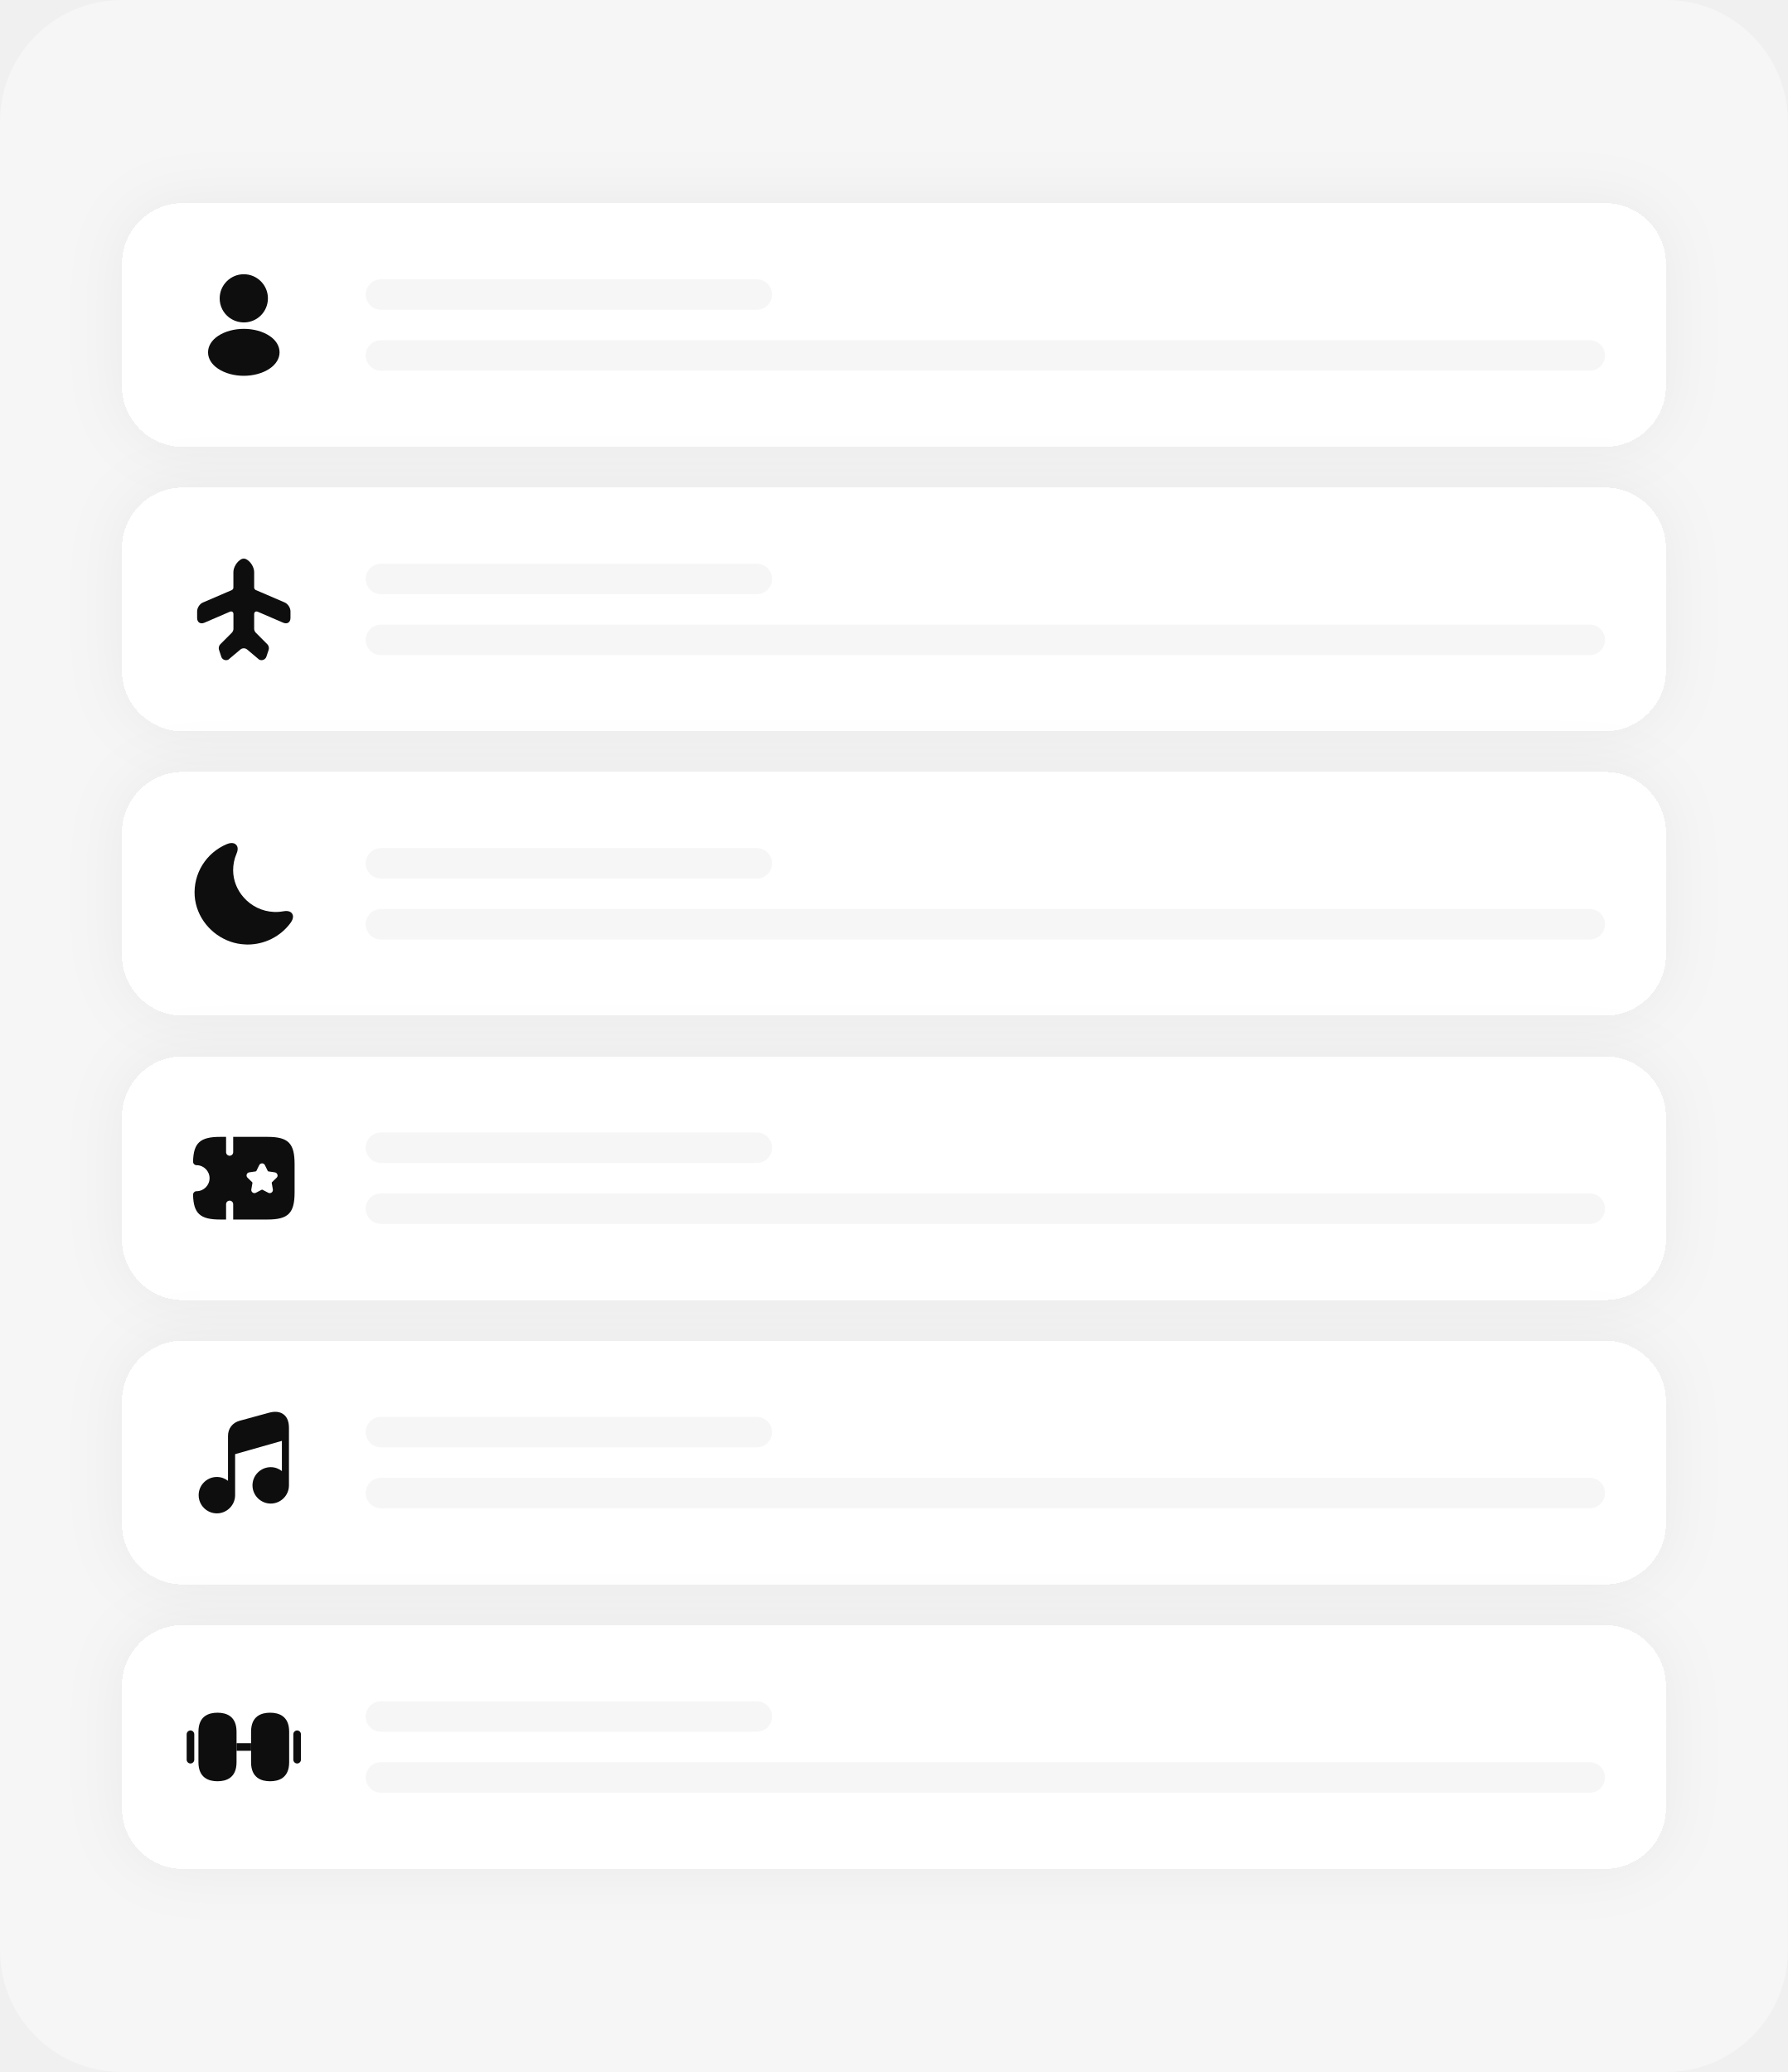
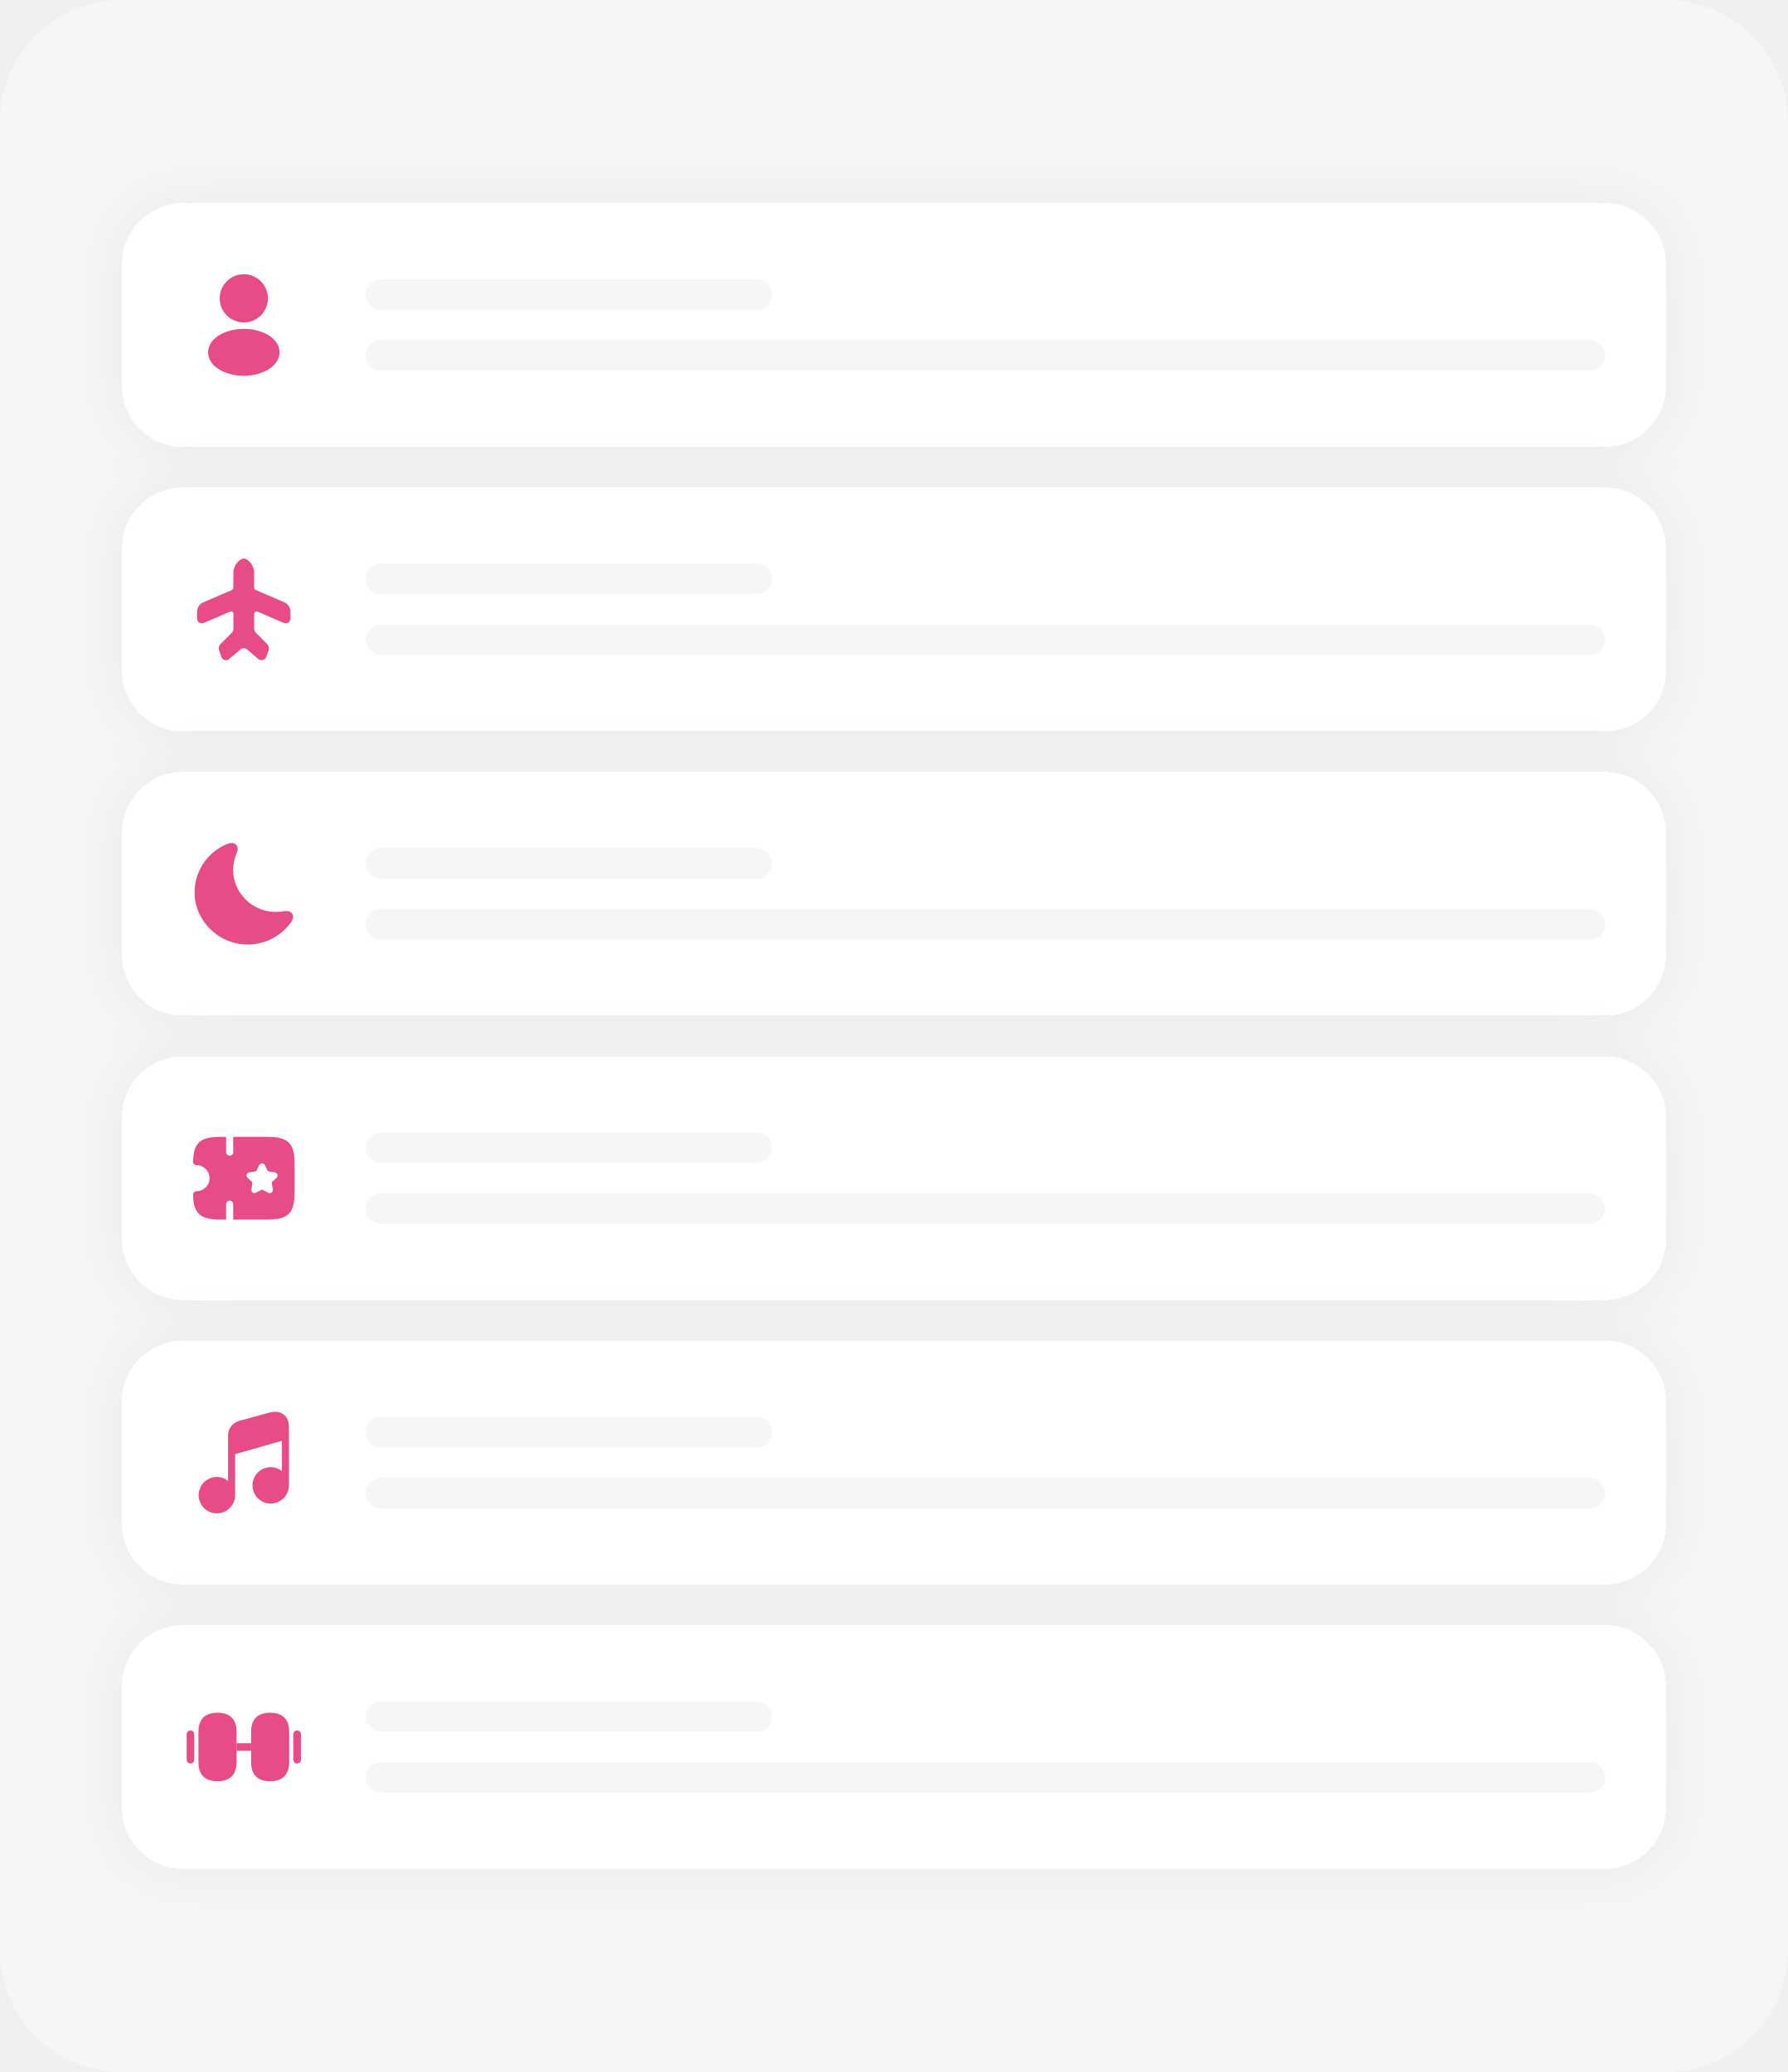
<svg xmlns="http://www.w3.org/2000/svg" width="352" height="408" viewBox="0 0 352 408" fill="none">
  <rect width="352" height="408" rx="24" fill="#F6F6F6" />
-   <g filter="url(#filter0_d_235_575)">
+   <g filter="url(#filter0_d_652_5314)">
    <rect x="24" y="40" width="304" height="48" rx="12" fill="white" shape-rendering="crispEdges" />
-     <path d="M48 54C45.38 54 43.25 56.13 43.25 58.75C43.25 61.32 45.26 63.4 47.88 63.49C47.96 63.48 48.04 63.48 48.1 63.49C48.12 63.49 48.13 63.49 48.15 63.49C48.16 63.49 48.16 63.49 48.17 63.49C50.73 63.4 52.74 61.32 52.75 58.75C52.75 56.13 50.62 54 48 54Z" fill="#0E0E0E" />
-     <path d="M53.08 66.15C50.29 64.29 45.74 64.29 42.93 66.15C41.66 67 40.96 68.15 40.96 69.38C40.96 70.61 41.66 71.75 42.92 72.59C44.32 73.53 46.16 74 48 74C49.84 74 51.68 73.53 53.08 72.59C54.34 71.74 55.04 70.6 55.04 69.36C55.03 68.13 54.34 66.99 53.08 66.15Z" fill="#0E0E0E" />
+     <path d="M48 54C45.38 54 43.25 56.13 43.25 58.75C43.25 61.32 45.26 63.4 47.88 63.49C47.96 63.48 48.04 63.48 48.1 63.49C48.12 63.49 48.13 63.49 48.15 63.49C48.16 63.49 48.16 63.49 48.17 63.49C50.73 63.4 52.74 61.32 52.75 58.75C52.75 56.13 50.62 54 48 54Z" fill="#E84C88" />
+     <path d="M53.08 66.15C50.29 64.29 45.74 64.29 42.93 66.15C41.66 67 40.96 68.15 40.96 69.38C40.96 70.61 41.66 71.75 42.92 72.59C44.32 73.53 46.16 74 48 74C49.84 74 51.68 73.53 53.08 72.59C54.34 71.74 55.04 70.6 55.04 69.36C55.03 68.13 54.34 66.99 53.08 66.15Z" fill="#E84C88" />
    <rect x="72" y="55" width="80" height="6" rx="3" fill="#F6F6F6" />
    <rect x="72" y="67" width="244" height="6" rx="3" fill="#F6F6F6" />
  </g>
-   <g filter="url(#filter1_d_235_575)">
+   <g filter="url(#filter1_d_652_5314)">
    <rect x="24" y="96" width="304" height="48" rx="12" fill="white" shape-rendering="crispEdges" />
-     <path d="M56.05 118.63L51.38 116.62L50.34 116.18C50.18 116.1 50.04 115.89 50.04 115.71V112.65C50.04 111.69 49.33 110.55 48.47 110.11C48.17 109.96 47.81 109.96 47.51 110.11C46.66 110.55 45.95 111.7 45.95 112.66V115.72C45.95 115.9 45.81 116.11 45.65 116.19L39.95 118.64C39.32 118.9 38.81 119.69 38.81 120.37V121.69C38.81 122.54 39.45 122.96 40.24 122.62L45.25 120.46C45.64 120.29 45.96 120.5 45.96 120.93V122.04V123.84C45.96 124.07 45.83 124.4 45.67 124.56L43.35 126.89C43.11 127.13 43 127.6 43.11 127.94L43.56 129.3C43.74 129.89 44.41 130.17 44.96 129.89L47.34 127.89C47.7 127.58 48.29 127.58 48.65 127.89L51.03 129.89C51.58 130.16 52.25 129.89 52.45 129.3L52.9 127.94C53.01 127.61 52.9 127.13 52.66 126.89L50.34 124.56C50.17 124.4 50.04 124.07 50.04 123.84V120.93C50.04 120.5 50.35 120.3 50.75 120.46L55.76 122.62C56.55 122.96 57.19 122.54 57.19 121.69V120.37C57.19 119.69 56.68 118.9 56.05 118.63Z" fill="#0E0E0E" />
+     <path d="M56.05 118.63L51.38 116.62L50.34 116.18C50.18 116.1 50.04 115.89 50.04 115.71V112.65C50.04 111.69 49.33 110.55 48.47 110.11C48.17 109.96 47.81 109.96 47.51 110.11C46.66 110.55 45.95 111.7 45.95 112.66V115.72C45.95 115.9 45.81 116.11 45.65 116.19L39.95 118.64C39.32 118.9 38.81 119.69 38.81 120.37V121.69C38.81 122.54 39.45 122.96 40.24 122.62L45.25 120.46C45.64 120.29 45.96 120.5 45.96 120.93V122.04V123.84C45.96 124.07 45.83 124.4 45.67 124.56L43.35 126.89C43.11 127.13 43 127.6 43.11 127.94L43.56 129.3C43.74 129.89 44.41 130.17 44.96 129.89L47.34 127.89C47.7 127.58 48.29 127.58 48.65 127.89L51.03 129.89C51.58 130.16 52.25 129.89 52.45 129.3L52.9 127.94C53.01 127.61 52.9 127.13 52.66 126.89L50.34 124.56C50.17 124.4 50.04 124.07 50.04 123.84V120.93C50.04 120.5 50.35 120.3 50.75 120.46L55.76 122.62C56.55 122.96 57.19 122.54 57.19 121.69V120.37C57.19 119.69 56.68 118.9 56.05 118.63Z" fill="#E84C88" />
    <rect x="72" y="111" width="80" height="6" rx="3" fill="#F6F6F6" />
    <rect x="72" y="123" width="244" height="6" rx="3" fill="#F6F6F6" />
  </g>
-   <g filter="url(#filter2_d_235_575)">
+   <g filter="url(#filter2_d_652_5314)">
    <rect x="24" y="152" width="304" height="48" rx="12" fill="white" shape-rendering="crispEdges" />
-     <path d="M57.53 179.93C57.37 179.66 56.92 179.24 55.8 179.44C55.18 179.55 54.55 179.6 53.92 179.57C51.59 179.47 49.48 178.4 48.01 176.75C46.71 175.3 45.91 173.41 45.9 171.37C45.9 170.23 46.12 169.13 46.57 168.09C47.01 167.08 46.7 166.55 46.48 166.33C46.25 166.1 45.71 165.78 44.65 166.22C40.56 167.94 38.03 172.04 38.33 176.43C38.63 180.56 41.53 184.09 45.37 185.42C46.29 185.74 47.26 185.93 48.26 185.97C48.42 185.98 48.58 185.99 48.74 185.99C52.09 185.99 55.23 184.41 57.21 181.72C57.88 180.79 57.7 180.2 57.53 179.93Z" fill="#0E0E0E" />
+     <path d="M57.53 179.93C57.37 179.66 56.92 179.24 55.8 179.44C55.18 179.55 54.55 179.6 53.92 179.57C51.59 179.47 49.48 178.4 48.01 176.75C46.71 175.3 45.91 173.41 45.9 171.37C45.9 170.23 46.12 169.13 46.57 168.09C47.01 167.08 46.7 166.55 46.48 166.33C46.25 166.1 45.71 165.78 44.65 166.22C40.56 167.94 38.03 172.04 38.33 176.43C38.63 180.56 41.53 184.09 45.37 185.42C46.29 185.74 47.26 185.93 48.26 185.97C48.42 185.98 48.58 185.99 48.74 185.99C52.09 185.99 55.23 184.41 57.21 181.72C57.88 180.79 57.7 180.2 57.53 179.93Z" fill="#E84C88" />
    <rect x="72" y="167" width="80" height="6" rx="3" fill="#F6F6F6" />
    <rect x="72" y="179" width="244" height="6" rx="3" fill="#F6F6F6" />
  </g>
-   <g filter="url(#filter3_d_235_575)">
+   <g filter="url(#filter3_d_652_5314)">
    <rect x="24" y="208" width="304" height="48" rx="12" fill="white" shape-rendering="crispEdges" />
-     <path d="M52.65 223.86H45.91V226.88C45.91 227.27 45.59 227.58 45.21 227.58C44.83 227.58 44.51 227.27 44.51 226.88V223.86H43.35C39.4 223.86 38.1 225.04 38.01 228.73C38 228.91 38.08 229.1 38.21 229.23C38.34 229.37 38.51 229.44 38.71 229.44C40.11 229.44 41.26 230.6 41.26 232C41.26 233.4 40.11 234.56 38.71 234.56C38.52 234.56 38.34 234.63 38.21 234.77C38.08 234.9 38 235.09 38.01 235.27C38.1 238.96 39.4 240.14 43.35 240.14H44.51V237.12C44.51 236.73 44.83 236.42 45.21 236.42C45.59 236.42 45.91 236.73 45.91 237.12V240.14H52.65C56.75 240.14 58 238.89 58 234.79V229.21C58 225.11 56.75 223.86 52.65 223.86ZM54.47 231.9L53.54 232.8C53.5 232.83 53.49 232.89 53.5 232.94L53.72 234.21C53.76 234.44 53.67 234.68 53.47 234.82C53.28 234.96 53.03 234.98 52.82 234.87L51.67 234.27C51.63 234.25 51.57 234.25 51.53 234.27L50.38 234.87C50.29 234.92 50.19 234.94 50.09 234.94C49.96 234.94 49.84 234.9 49.73 234.82C49.54 234.68 49.44 234.45 49.48 234.21L49.7 232.94C49.71 232.89 49.69 232.84 49.66 232.8L48.73 231.9C48.56 231.74 48.5 231.49 48.57 231.27C48.64 231.04 48.83 230.88 49.07 230.85L50.35 230.66C50.4 230.65 50.44 230.62 50.47 230.58L51.04 229.42C51.15 229.21 51.36 229.08 51.6 229.08C51.84 229.08 52.05 229.21 52.15 229.42L52.72 230.58C52.74 230.63 52.78 230.66 52.83 230.66L54.11 230.85C54.35 230.88 54.54 231.05 54.61 231.27C54.7 231.49 54.64 231.73 54.47 231.9Z" fill="#0E0E0E" />
+     <path d="M52.65 223.86H45.91V226.88C45.91 227.27 45.59 227.58 45.21 227.58C44.83 227.58 44.51 227.27 44.51 226.88V223.86H43.35C39.4 223.86 38.1 225.04 38.01 228.73C38 228.91 38.08 229.1 38.21 229.23C38.34 229.37 38.51 229.44 38.71 229.44C40.11 229.44 41.26 230.6 41.26 232C41.26 233.4 40.11 234.56 38.71 234.56C38.52 234.56 38.34 234.63 38.21 234.77C38.08 234.9 38 235.09 38.01 235.27C38.1 238.96 39.4 240.14 43.35 240.14H44.51V237.12C44.51 236.73 44.83 236.42 45.21 236.42C45.59 236.42 45.91 236.73 45.91 237.12V240.14H52.65C56.75 240.14 58 238.89 58 234.79V229.21C58 225.11 56.75 223.86 52.65 223.86ZM54.47 231.9L53.54 232.8C53.5 232.83 53.49 232.89 53.5 232.94L53.72 234.21C53.76 234.44 53.67 234.68 53.47 234.82C53.28 234.96 53.03 234.98 52.82 234.87L51.67 234.27C51.63 234.25 51.57 234.25 51.53 234.27L50.38 234.87C50.29 234.92 50.19 234.94 50.09 234.94C49.96 234.94 49.84 234.9 49.73 234.82C49.54 234.68 49.44 234.45 49.48 234.21L49.7 232.94C49.71 232.89 49.69 232.84 49.66 232.8L48.73 231.9C48.56 231.74 48.5 231.49 48.57 231.27C48.64 231.04 48.83 230.88 49.07 230.85L50.35 230.66C50.4 230.65 50.44 230.62 50.47 230.58L51.04 229.42C51.15 229.21 51.36 229.08 51.6 229.08C51.84 229.08 52.05 229.21 52.15 229.42L52.72 230.58C52.74 230.63 52.78 230.66 52.83 230.66L54.11 230.85C54.35 230.88 54.54 231.05 54.61 231.27C54.7 231.49 54.64 231.73 54.47 231.9Z" fill="#E84C88" />
    <rect x="72" y="223" width="80" height="6" rx="3" fill="#F6F6F6" />
    <rect x="72" y="235" width="244" height="6" rx="3" fill="#F6F6F6" />
  </g>
-   <g filter="url(#filter4_d_235_575)">
+   <g filter="url(#filter4_d_652_5314)">
    <rect x="24" y="264" width="304" height="48" rx="12" fill="white" shape-rendering="crispEdges" />
-     <path d="M56.89 281.18V292.48C56.89 294.46 55.28 296.07 53.3 296.07C51.33 296.07 49.71 294.46 49.71 292.48C49.71 290.51 51.33 288.9 53.3 288.9C54.14 288.9 54.89 289.19 55.5 289.67V283.72L46.29 286.34V294.41C46.29 296.39 44.67 298 42.7 298C40.72 298 39.11 296.39 39.11 294.41C39.11 292.44 40.72 290.83 42.7 290.83C43.53 290.83 44.28 291.12 44.89 291.59V282.75C44.89 281.28 45.78 280.14 47.19 279.76L52.97 278.18C54.14 277.86 55.13 277.97 55.83 278.51C56.54 279.04 56.89 279.94 56.89 281.18Z" fill="#0E0E0E" />
+     <path d="M56.89 281.18V292.48C56.89 294.46 55.28 296.07 53.3 296.07C51.33 296.07 49.71 294.46 49.71 292.48C49.71 290.51 51.33 288.9 53.3 288.9C54.14 288.9 54.89 289.19 55.5 289.67V283.72L46.29 286.34V294.41C46.29 296.39 44.67 298 42.7 298C40.72 298 39.11 296.39 39.11 294.41C39.11 292.44 40.72 290.83 42.7 290.83C43.53 290.83 44.28 291.12 44.89 291.59V282.75C44.89 281.28 45.78 280.14 47.19 279.76L52.97 278.18C54.14 277.86 55.13 277.97 55.83 278.51C56.54 279.04 56.89 279.94 56.89 281.18Z" fill="#E84C88" />
    <rect x="72" y="279" width="80" height="6" rx="3" fill="#F6F6F6" />
    <rect x="72" y="291" width="244" height="6" rx="3" fill="#F6F6F6" />
  </g>
-   <g filter="url(#filter5_d_235_575)">
+   <g filter="url(#filter5_d_652_5314)">
    <rect x="24" y="320" width="304" height="48" rx="12" fill="white" shape-rendering="crispEdges" />
-     <path d="M53.18 337.25C51.47 337.25 49.43 337.9 49.43 341V347C49.43 350.1 51.47 350.75 53.18 350.75C54.89 350.75 56.93 350.1 56.93 347V341C56.93 337.9 54.89 337.25 53.18 337.25Z" fill="#0E0E0E" />
-     <path d="M42.82 337.25C41.11 337.25 39.07 337.9 39.07 341V347C39.07 350.1 41.11 350.75 42.82 350.75C44.53 350.75 46.57 350.1 46.57 347V341C46.57 337.9 44.53 337.25 42.82 337.25Z" fill="#0E0E0E" />
-     <path d="M49.43 343.25H46.57V344.75H49.43V343.25Z" fill="#0E0E0E" />
-     <path d="M58.5 347.25C58.09 347.25 57.75 346.91 57.75 346.5V341.5C57.75 341.09 58.09 340.75 58.5 340.75C58.91 340.75 59.25 341.09 59.25 341.5V346.5C59.25 346.91 58.91 347.25 58.5 347.25Z" fill="#0E0E0E" />
-     <path d="M37.5 347.25C37.09 347.25 36.75 346.91 36.75 346.5V341.5C36.75 341.09 37.09 340.75 37.5 340.75C37.91 340.75 38.25 341.09 38.25 341.5V346.5C38.25 346.91 37.91 347.25 37.5 347.25Z" fill="#0E0E0E" />
+     <path d="M53.18 337.25C51.47 337.25 49.43 337.9 49.43 341V347C49.43 350.1 51.47 350.75 53.18 350.75C54.89 350.75 56.93 350.1 56.93 347V341C56.93 337.9 54.89 337.25 53.18 337.25Z" fill="#E84C88" />
+     <path d="M42.82 337.25C41.11 337.25 39.07 337.9 39.07 341V347C39.07 350.1 41.11 350.75 42.82 350.75C44.53 350.75 46.57 350.1 46.57 347V341C46.57 337.9 44.53 337.25 42.82 337.25Z" fill="#E84C88" />
+     <path d="M49.43 343.25H46.57V344.75H49.43V343.25Z" fill="#E84C88" />
+     <path d="M58.5 347.25C58.09 347.25 57.75 346.91 57.75 346.5V341.5C57.75 341.09 58.09 340.75 58.5 340.75C58.91 340.75 59.25 341.09 59.25 341.5V346.5C59.25 346.91 58.91 347.25 58.5 347.25Z" fill="#E84C88" />
+     <path d="M37.5 347.25C37.09 347.25 36.75 346.91 36.75 346.5V341.5C36.75 341.09 37.09 340.75 37.5 340.75C37.91 340.75 38.25 341.09 38.25 341.5V346.5C38.25 346.91 37.91 347.25 37.5 347.25Z" fill="#E84C88" />
    <rect x="72" y="335" width="80" height="6" rx="3" fill="#F6F6F6" />
    <rect x="72" y="347" width="244" height="6" rx="3" fill="#F6F6F6" />
  </g>
  <defs>
-     <filter id="filter0_d_235_575" x="12" y="28" width="328" height="72" filterUnits="userSpaceOnUse" color-interpolation-filters="sRGB">
+     <filter id="filter0_d_652_5314" x="12" y="28" width="328" height="72" filterUnits="userSpaceOnUse" color-interpolation-filters="sRGB">
      <feFlood flood-opacity="0" result="BackgroundImageFix" />
      <feColorMatrix in="SourceAlpha" type="matrix" values="0 0 0 0 0 0 0 0 0 0 0 0 0 0 0 0 0 0 127 0" result="hardAlpha" />
      <feOffset />
      <feGaussianBlur stdDeviation="6" />
      <feComposite in2="hardAlpha" operator="out" />
      <feColorMatrix type="matrix" values="0 0 0 0 0 0 0 0 0 0 0 0 0 0 0 0 0 0 0.05 0" />
-       <feBlend mode="normal" in2="BackgroundImageFix" result="effect1_dropShadow_235_575" />
-       <feBlend mode="normal" in="SourceGraphic" in2="effect1_dropShadow_235_575" result="shape" />
+       <feBlend mode="normal" in2="BackgroundImageFix" result="effect1_dropShadow_652_5314" />
+       <feBlend mode="normal" in="SourceGraphic" in2="effect1_dropShadow_652_5314" result="shape" />
    </filter>
-     <filter id="filter1_d_235_575" x="12" y="84" width="328" height="72" filterUnits="userSpaceOnUse" color-interpolation-filters="sRGB">
+     <filter id="filter1_d_652_5314" x="12" y="84" width="328" height="72" filterUnits="userSpaceOnUse" color-interpolation-filters="sRGB">
      <feFlood flood-opacity="0" result="BackgroundImageFix" />
      <feColorMatrix in="SourceAlpha" type="matrix" values="0 0 0 0 0 0 0 0 0 0 0 0 0 0 0 0 0 0 127 0" result="hardAlpha" />
      <feOffset />
      <feGaussianBlur stdDeviation="6" />
      <feComposite in2="hardAlpha" operator="out" />
      <feColorMatrix type="matrix" values="0 0 0 0 0 0 0 0 0 0 0 0 0 0 0 0 0 0 0.05 0" />
-       <feBlend mode="normal" in2="BackgroundImageFix" result="effect1_dropShadow_235_575" />
-       <feBlend mode="normal" in="SourceGraphic" in2="effect1_dropShadow_235_575" result="shape" />
+       <feBlend mode="normal" in2="BackgroundImageFix" result="effect1_dropShadow_652_5314" />
+       <feBlend mode="normal" in="SourceGraphic" in2="effect1_dropShadow_652_5314" result="shape" />
    </filter>
-     <filter id="filter2_d_235_575" x="12" y="140" width="328" height="72" filterUnits="userSpaceOnUse" color-interpolation-filters="sRGB">
+     <filter id="filter2_d_652_5314" x="12" y="140" width="328" height="72" filterUnits="userSpaceOnUse" color-interpolation-filters="sRGB">
      <feFlood flood-opacity="0" result="BackgroundImageFix" />
      <feColorMatrix in="SourceAlpha" type="matrix" values="0 0 0 0 0 0 0 0 0 0 0 0 0 0 0 0 0 0 127 0" result="hardAlpha" />
      <feOffset />
      <feGaussianBlur stdDeviation="6" />
      <feComposite in2="hardAlpha" operator="out" />
      <feColorMatrix type="matrix" values="0 0 0 0 0 0 0 0 0 0 0 0 0 0 0 0 0 0 0.05 0" />
-       <feBlend mode="normal" in2="BackgroundImageFix" result="effect1_dropShadow_235_575" />
-       <feBlend mode="normal" in="SourceGraphic" in2="effect1_dropShadow_235_575" result="shape" />
+       <feBlend mode="normal" in2="BackgroundImageFix" result="effect1_dropShadow_652_5314" />
+       <feBlend mode="normal" in="SourceGraphic" in2="effect1_dropShadow_652_5314" result="shape" />
    </filter>
-     <filter id="filter3_d_235_575" x="12" y="196" width="328" height="72" filterUnits="userSpaceOnUse" color-interpolation-filters="sRGB">
+     <filter id="filter3_d_652_5314" x="12" y="196" width="328" height="72" filterUnits="userSpaceOnUse" color-interpolation-filters="sRGB">
      <feFlood flood-opacity="0" result="BackgroundImageFix" />
      <feColorMatrix in="SourceAlpha" type="matrix" values="0 0 0 0 0 0 0 0 0 0 0 0 0 0 0 0 0 0 127 0" result="hardAlpha" />
      <feOffset />
      <feGaussianBlur stdDeviation="6" />
      <feComposite in2="hardAlpha" operator="out" />
      <feColorMatrix type="matrix" values="0 0 0 0 0 0 0 0 0 0 0 0 0 0 0 0 0 0 0.05 0" />
-       <feBlend mode="normal" in2="BackgroundImageFix" result="effect1_dropShadow_235_575" />
-       <feBlend mode="normal" in="SourceGraphic" in2="effect1_dropShadow_235_575" result="shape" />
+       <feBlend mode="normal" in2="BackgroundImageFix" result="effect1_dropShadow_652_5314" />
+       <feBlend mode="normal" in="SourceGraphic" in2="effect1_dropShadow_652_5314" result="shape" />
    </filter>
-     <filter id="filter4_d_235_575" x="12" y="252" width="328" height="72" filterUnits="userSpaceOnUse" color-interpolation-filters="sRGB">
+     <filter id="filter4_d_652_5314" x="12" y="252" width="328" height="72" filterUnits="userSpaceOnUse" color-interpolation-filters="sRGB">
      <feFlood flood-opacity="0" result="BackgroundImageFix" />
      <feColorMatrix in="SourceAlpha" type="matrix" values="0 0 0 0 0 0 0 0 0 0 0 0 0 0 0 0 0 0 127 0" result="hardAlpha" />
      <feOffset />
      <feGaussianBlur stdDeviation="6" />
      <feComposite in2="hardAlpha" operator="out" />
      <feColorMatrix type="matrix" values="0 0 0 0 0 0 0 0 0 0 0 0 0 0 0 0 0 0 0.05 0" />
-       <feBlend mode="normal" in2="BackgroundImageFix" result="effect1_dropShadow_235_575" />
-       <feBlend mode="normal" in="SourceGraphic" in2="effect1_dropShadow_235_575" result="shape" />
+       <feBlend mode="normal" in2="BackgroundImageFix" result="effect1_dropShadow_652_5314" />
+       <feBlend mode="normal" in="SourceGraphic" in2="effect1_dropShadow_652_5314" result="shape" />
    </filter>
-     <filter id="filter5_d_235_575" x="12" y="308" width="328" height="72" filterUnits="userSpaceOnUse" color-interpolation-filters="sRGB">
+     <filter id="filter5_d_652_5314" x="12" y="308" width="328" height="72" filterUnits="userSpaceOnUse" color-interpolation-filters="sRGB">
      <feFlood flood-opacity="0" result="BackgroundImageFix" />
      <feColorMatrix in="SourceAlpha" type="matrix" values="0 0 0 0 0 0 0 0 0 0 0 0 0 0 0 0 0 0 127 0" result="hardAlpha" />
      <feOffset />
      <feGaussianBlur stdDeviation="6" />
      <feComposite in2="hardAlpha" operator="out" />
      <feColorMatrix type="matrix" values="0 0 0 0 0 0 0 0 0 0 0 0 0 0 0 0 0 0 0.05 0" />
-       <feBlend mode="normal" in2="BackgroundImageFix" result="effect1_dropShadow_235_575" />
-       <feBlend mode="normal" in="SourceGraphic" in2="effect1_dropShadow_235_575" result="shape" />
+       <feBlend mode="normal" in2="BackgroundImageFix" result="effect1_dropShadow_652_5314" />
+       <feBlend mode="normal" in="SourceGraphic" in2="effect1_dropShadow_652_5314" result="shape" />
    </filter>
  </defs>
</svg>
